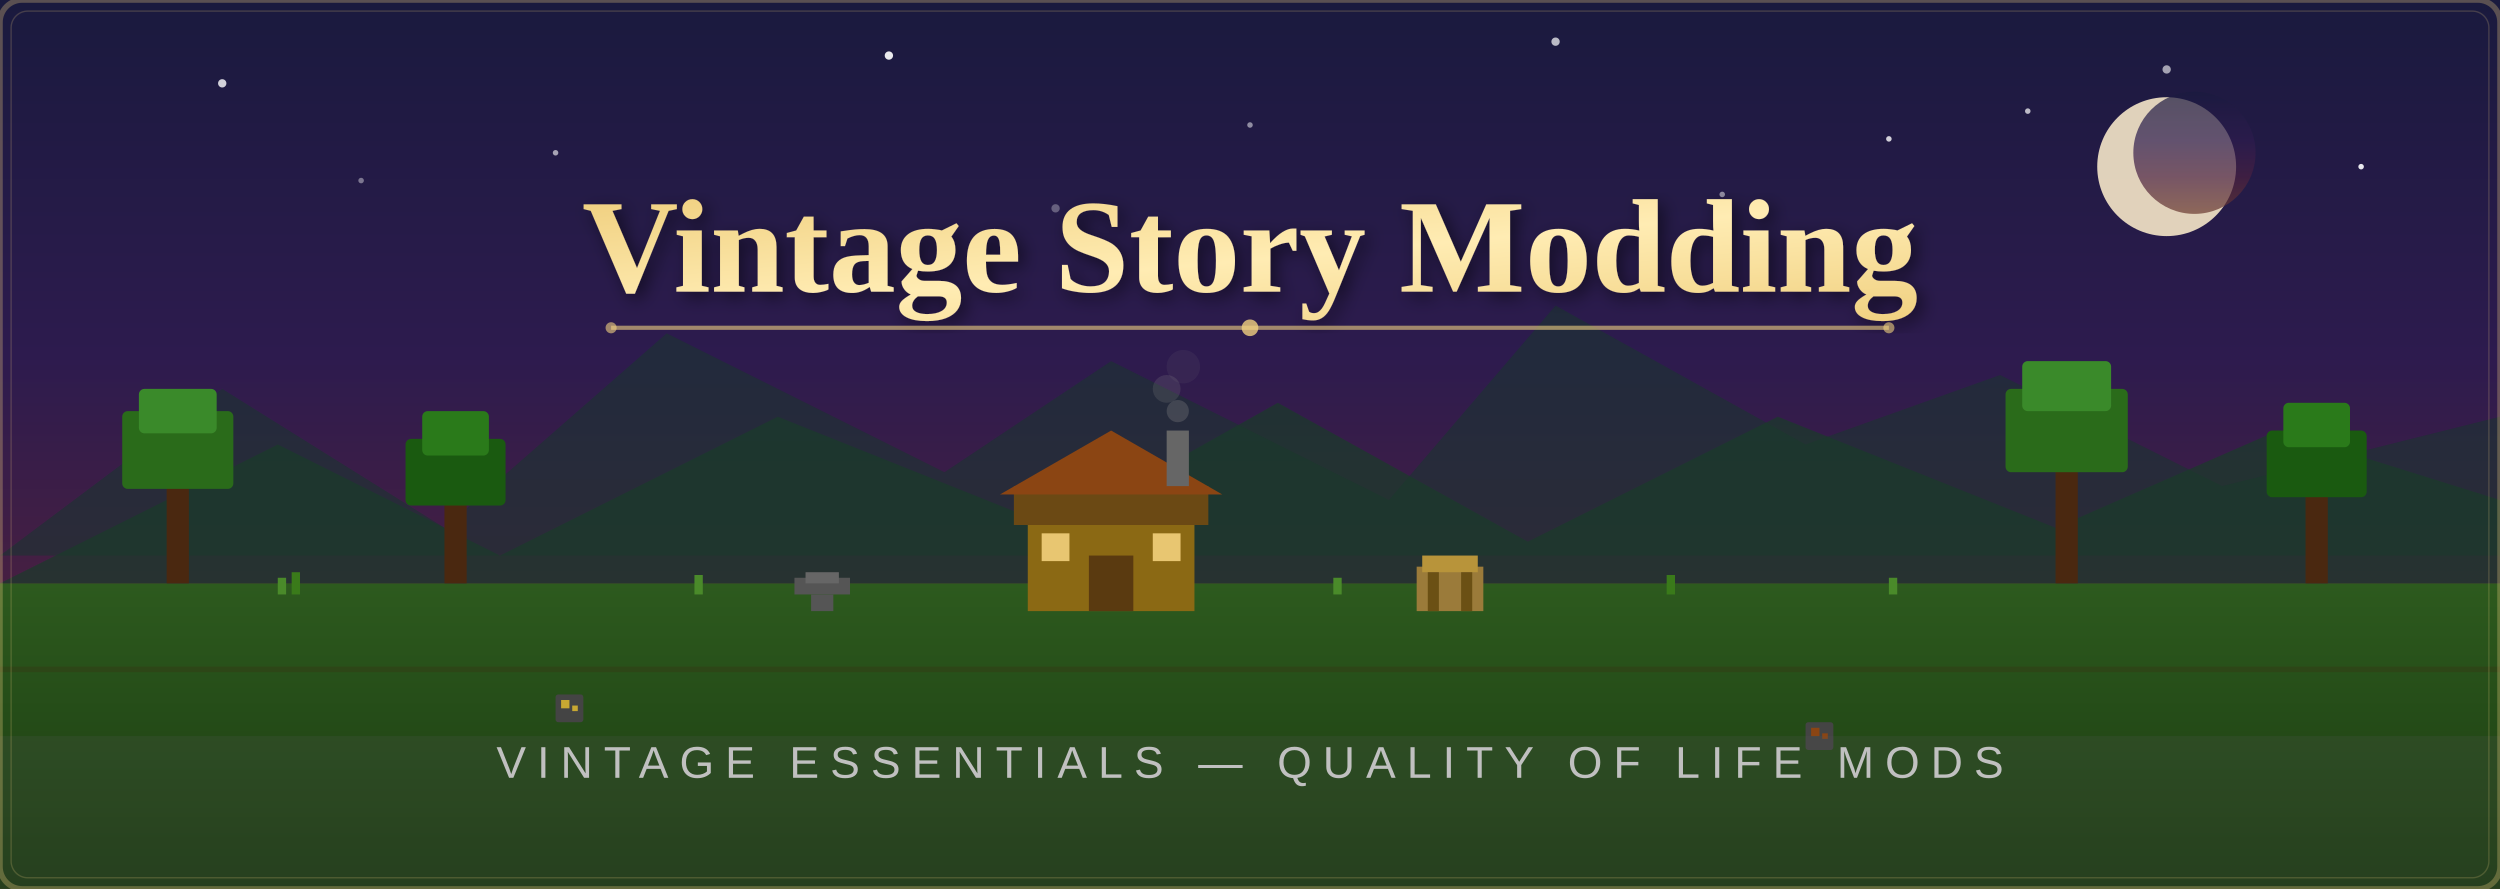
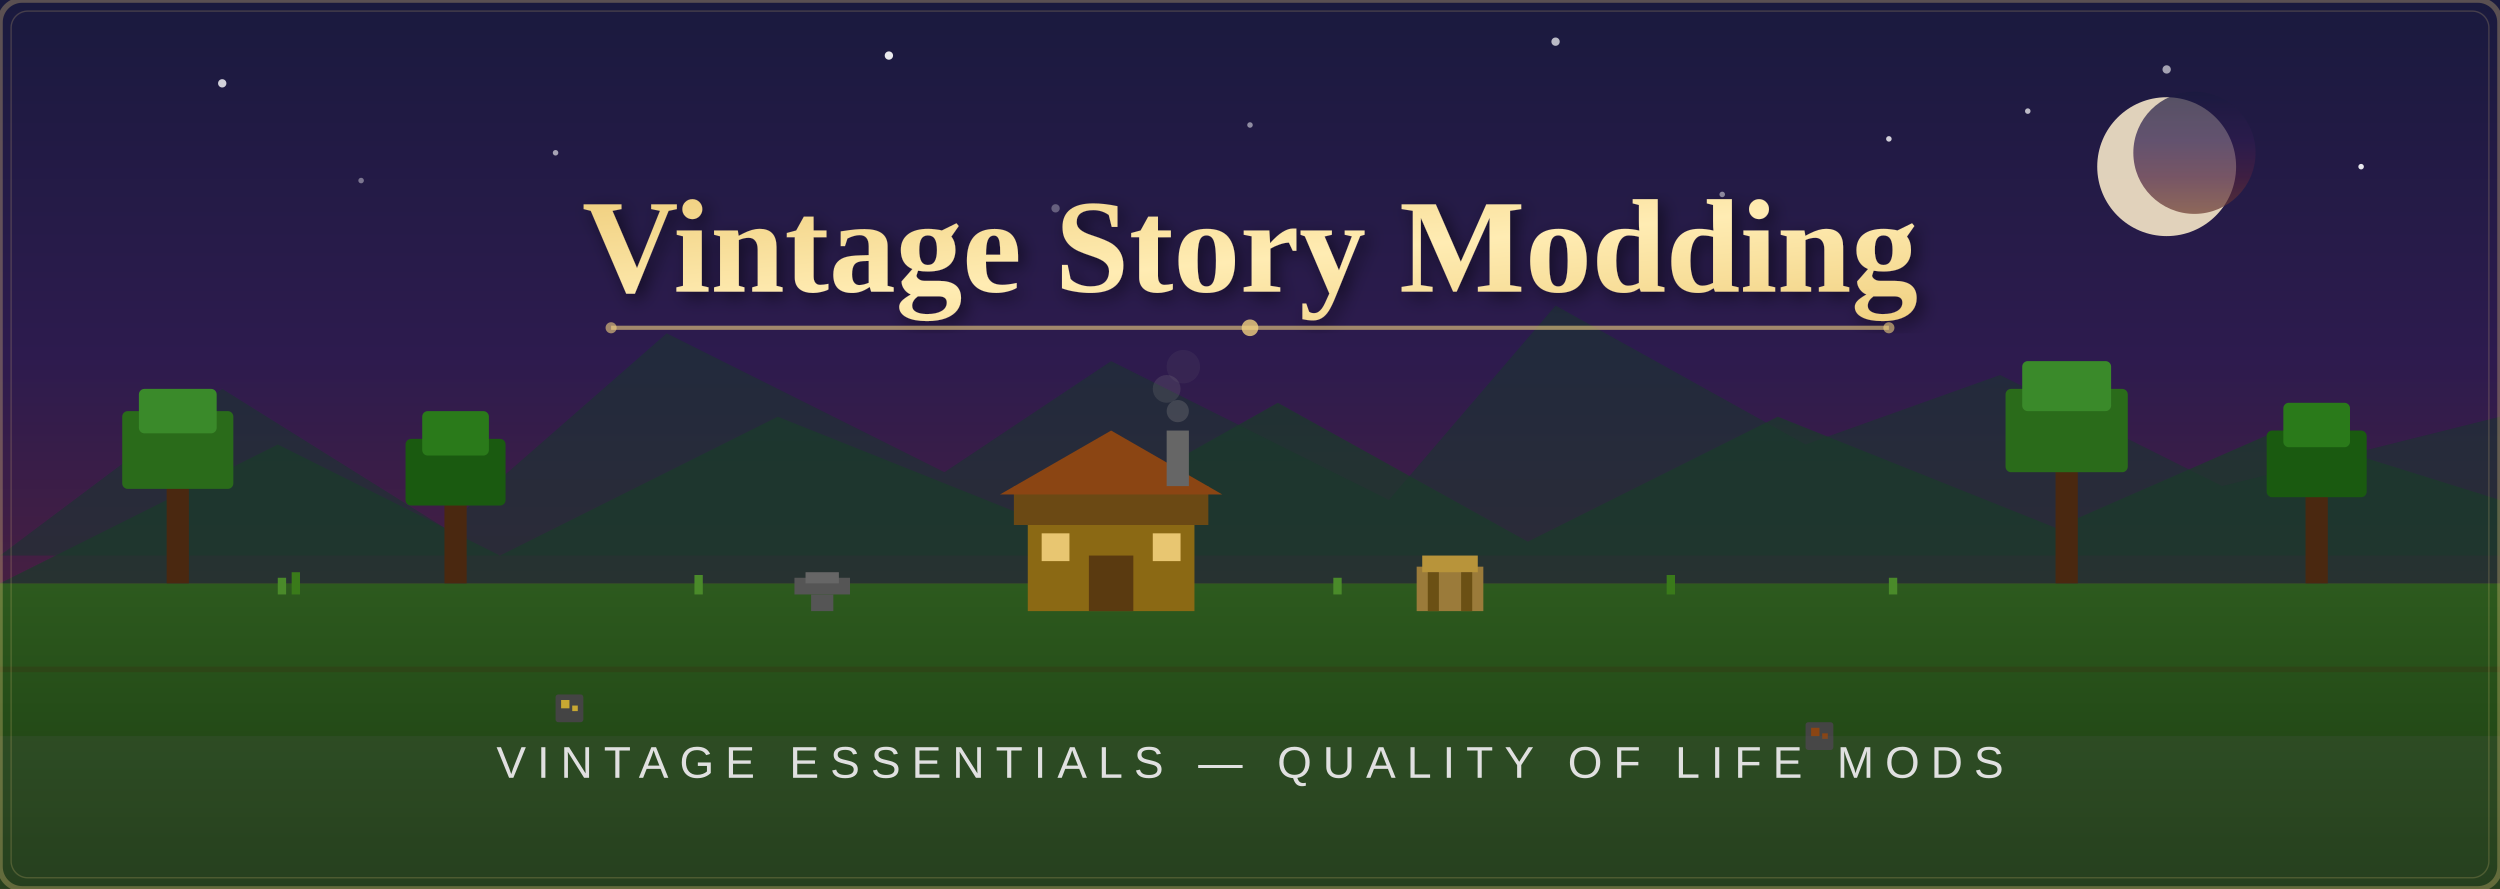
<svg xmlns="http://www.w3.org/2000/svg" viewBox="0 0 900 320">
  <defs>
    <linearGradient id="sky" x1="0" y1="0" x2="0" y2="1">
      <stop offset="0%" stop-color="#1a1a3e" />
      <stop offset="40%" stop-color="#2d1b4e" />
      <stop offset="70%" stop-color="#4a2040" />
      <stop offset="100%" stop-color="#6b3a30" />
    </linearGradient>
    <linearGradient id="ground" x1="0" y1="0" x2="0" y2="1">
      <stop offset="0%" stop-color="#2d5a1e" />
      <stop offset="100%" stop-color="#1a3a10" />
    </linearGradient>
    <linearGradient id="title-gradient" x1="0" y1="0" x2="1" y2="1">
      <stop offset="0%" stop-color="#f0d080" />
      <stop offset="50%" stop-color="#ffecb3" />
      <stop offset="100%" stop-color="#f0d080" />
    </linearGradient>
    <filter id="glow">
      <feGaussianBlur stdDeviation="3" result="blur" />
      <feMerge>
        <feMergeNode in="blur" />
        <feMergeNode in="SourceGraphic" />
      </feMerge>
    </filter>
    <filter id="shadow">
      <feDropShadow dx="2" dy="2" stdDeviation="3" flood-color="#000" flood-opacity="0.5" />
    </filter>
  </defs>
  <rect width="900" height="320" fill="url(#sky)" />
  <circle cx="80" cy="30" r="1.5" fill="#fff" opacity="0.8" />
  <circle cx="200" cy="55" r="1" fill="#fff" opacity="0.6" />
  <circle cx="320" cy="20" r="1.5" fill="#fff" opacity="0.9" />
  <circle cx="450" cy="45" r="1" fill="#fff" opacity="0.5" />
  <circle cx="560" cy="15" r="1.5" fill="#fff" opacity="0.7" />
  <circle cx="680" cy="50" r="1" fill="#fff" opacity="0.8" />
  <circle cx="780" cy="25" r="1.5" fill="#fff" opacity="0.6" />
  <circle cx="850" cy="60" r="1" fill="#fff" opacity="0.9" />
  <circle cx="130" cy="65" r="1" fill="#fff" opacity="0.4" />
  <circle cx="620" cy="70" r="1" fill="#fff" opacity="0.5" />
  <circle cx="380" cy="75" r="1.5" fill="#fff" opacity="0.3" />
  <circle cx="730" cy="40" r="1" fill="#fff" opacity="0.7" />
  <circle cx="780" cy="60" r="25" fill="#f5e6c8" opacity="0.9" />
  <circle cx="790" cy="55" r="22" fill="url(#sky)" opacity="0.7" />
  <polygon points="0,200 80,140 160,190 240,120 340,170 400,130 500,180 560,110 650,160 720,135 800,175 900,150 900,200" fill="#1a3330" opacity="0.6" />
  <polygon points="0,210 100,160 180,200 280,150 380,190 460,145 550,195 640,150 740,190 820,155 900,180 900,210" fill="#1a3a2a" opacity="0.7" />
  <rect x="0" y="210" width="900" height="110" fill="url(#ground)" />
  <rect x="60" y="170" width="8" height="40" fill="#4a2810" />
  <rect x="44" y="148" width="40" height="28" fill="#2a6b1a" rx="2" />
  <rect x="50" y="140" width="28" height="16" fill="#3a8a2a" rx="2" />
  <rect x="160" y="178" width="8" height="32" fill="#4a2810" />
  <rect x="146" y="158" width="36" height="24" fill="#1a5a10" rx="2" />
  <rect x="152" y="148" width="24" height="16" fill="#2a7a1a" rx="2" />
  <rect x="740" y="165" width="8" height="45" fill="#4a2810" />
  <rect x="722" y="140" width="44" height="30" fill="#2a6b1a" rx="2" />
  <rect x="728" y="130" width="32" height="18" fill="#3a8a2a" rx="2" />
  <rect x="830" y="175" width="8" height="35" fill="#4a2810" />
  <rect x="816" y="155" width="36" height="24" fill="#1a5a10" rx="2" />
  <rect x="822" y="145" width="24" height="16" fill="#2a7a1a" rx="2" />
  <rect x="370" y="185" width="60" height="35" fill="#8B6914" />
  <rect x="365" y="175" width="70" height="14" fill="#6B4914" />
  <polygon points="360,178 400,155 440,178" fill="#8B4513" />
  <rect x="392" y="200" width="16" height="20" fill="#5a3a10" />
  <rect x="375" y="192" width="10" height="10" fill="#ffdd88" opacity="0.8" />
  <rect x="415" y="192" width="10" height="10" fill="#ffdd88" opacity="0.8" />
  <rect x="420" y="155" width="8" height="20" fill="#666" />
  <circle cx="424" cy="148" r="4" fill="#888" opacity="0.3" />
  <circle cx="420" cy="140" r="5" fill="#888" opacity="0.2" />
  <circle cx="426" cy="132" r="6" fill="#888" opacity="0.1" />
  <rect x="510" y="204" width="24" height="16" fill="#9B7B3A" />
  <rect x="512" y="200" width="20" height="6" fill="#B8943A" />
  <rect x="514" y="206" width="4" height="14" fill="#6B5014" />
  <rect x="526" y="206" width="4" height="14" fill="#6B5014" />
  <rect x="286" y="208" width="20" height="6" fill="#555" />
  <rect x="290" y="206" width="12" height="4" fill="#666" />
  <rect x="292" y="214" width="8" height="6" fill="#555" />
  <rect x="100" y="208" width="3" height="6" fill="#4a8a2a" />
  <rect x="105" y="206" width="3" height="8" fill="#3a7a1a" />
  <rect x="250" y="207" width="3" height="7" fill="#4a8a2a" />
  <rect x="480" y="208" width="3" height="6" fill="#4a8a2a" />
  <rect x="600" y="207" width="3" height="7" fill="#3a7a1a" />
  <rect x="680" y="208" width="3" height="6" fill="#4a8a2a" />
  <rect x="200" y="250" width="10" height="10" fill="#444" rx="1" />
  <rect x="202" y="252" width="3" height="3" fill="#c8a832" />
  <rect x="206" y="254" width="2" height="2" fill="#c8a832" />
  <rect x="650" y="260" width="10" height="10" fill="#444" rx="1" />
  <rect x="652" y="262" width="3" height="3" fill="#8B4513" />
  <rect x="656" y="264" width="2" height="2" fill="#8B4513" />
  <rect x="0" y="240" width="900" height="2" fill="#3a2a10" opacity="0.3" />
  <rect x="0" y="265" width="900" height="80" fill="#555" opacity="0.2" />
  <text x="450" y="105" font-family="Georgia, 'Times New Roman', serif" font-size="48" font-weight="bold" fill="url(#title-gradient)" text-anchor="middle" filter="url(#shadow)">
    Vintage Story Modding
  </text>
  <line x1="220" y1="118" x2="680" y2="118" stroke="#f0d080" stroke-width="1.5" opacity="0.6" />
  <circle cx="450" cy="118" r="3" fill="#f0d080" opacity="0.8" />
  <circle cx="220" cy="118" r="2" fill="#f0d080" opacity="0.6" />
  <circle cx="680" cy="118" r="2" fill="#f0d080" opacity="0.6" />
-   <text x="450" y="280" font-family="'Segoe UI', Arial, sans-serif" font-size="16" fill="#c0c0c0" text-anchor="middle" letter-spacing="4">
+   <text x="450" y="280" font-family="'Segoe UI', Arial, sans-serif" font-size="16" fill="#e0e0e0" text-anchor="middle" letter-spacing="4">
    VINTAGE ESSENTIALS — QUALITY OF LIFE MODS
  </text>
  <rect x="0" y="0" width="900" height="320" fill="none" stroke="#f0d080" stroke-width="2" opacity="0.3" rx="8" />
  <rect x="4" y="4" width="892" height="312" fill="none" stroke="#f0d080" stroke-width="0.5" opacity="0.2" rx="6" />
</svg>
